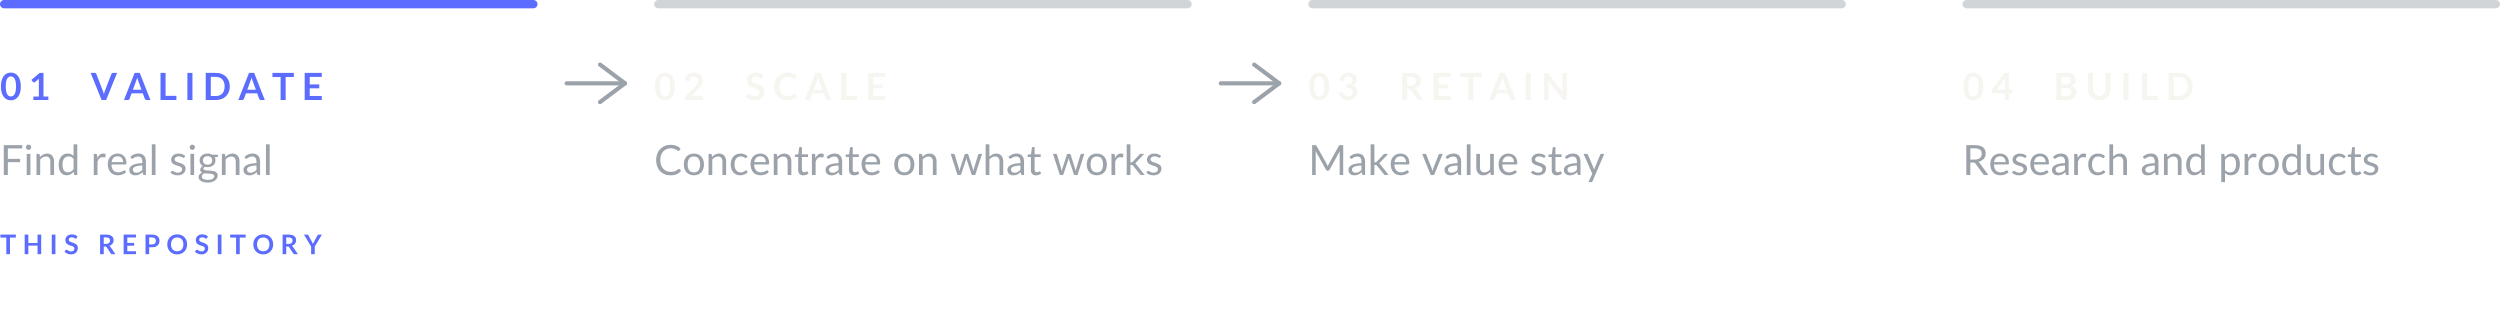
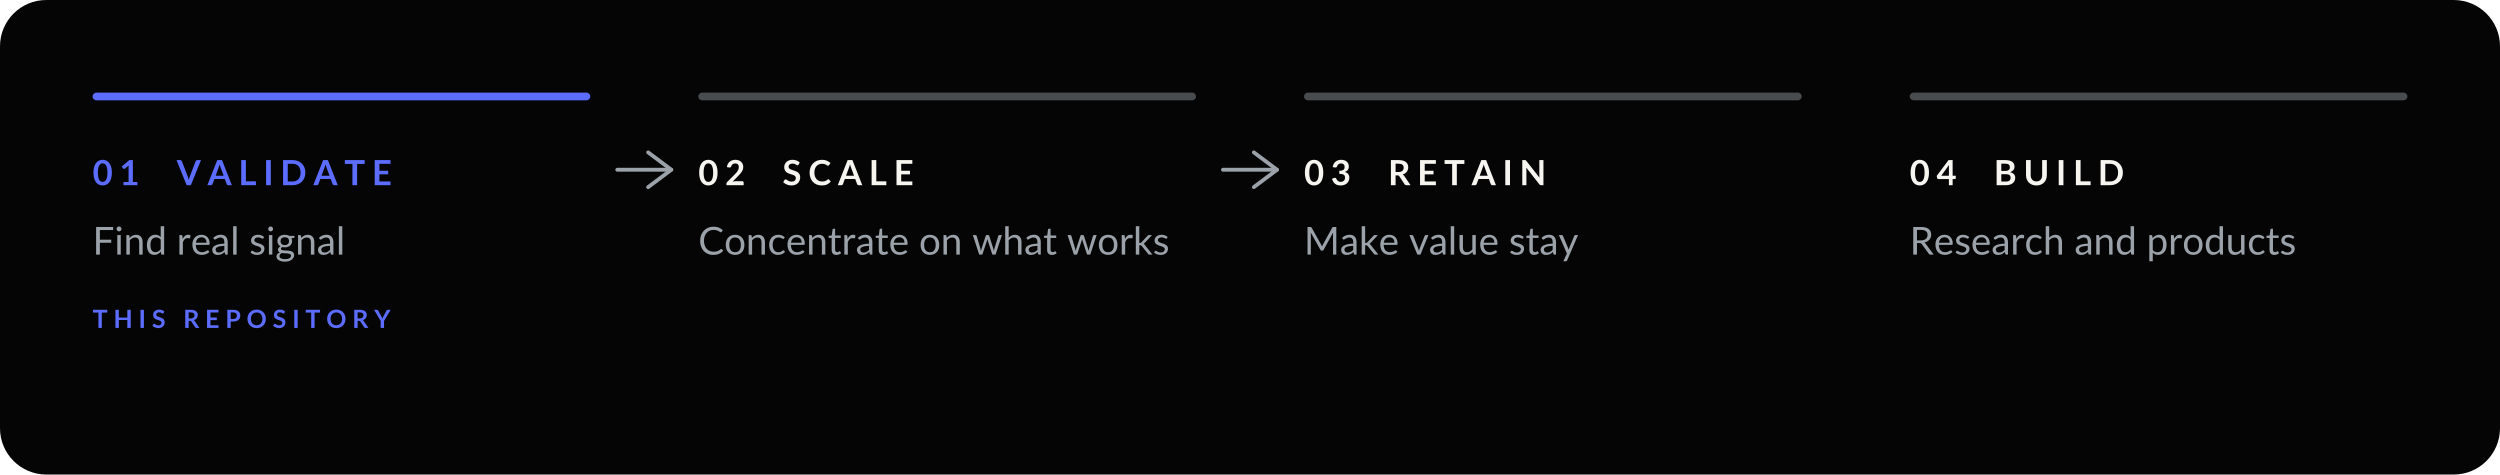
- <svg xmlns="http://www.w3.org/2000/svg" xmlns:xlink="http://www.w3.org/1999/xlink" width="1200" height="150" viewBox="0 0 1200 150" role="img" aria-label="ABADE method: validate, scale, retain, build. This repository: Validate">
+ <svg xmlns="http://www.w3.org/2000/svg" xmlns:xlink="http://www.w3.org/1999/xlink" width="1296" height="246" viewBox="0 0 1296 246" role="img" aria-label="ABADE method: validate, scale, retain, build. This repository: Validate">
  <defs>
    <path id="Bold-zero" d="M1110 723Q1110 534 1069.5 394.5Q1029 255 957.5 164.0Q886 73 788.5 28.5Q691 -16 578 -16Q465 -16 368.5 28.5Q272 73 201.0 164.0Q130 255 90.0 394.5Q50 534 50 723Q50 913 90.0 1052.0Q130 1191 201.0 1282.0Q272 1373 368.5 1417.5Q465 1462 578 1462Q691 1462 788.5 1417.5Q886 1373 957.5 1282.0Q1029 1191 1069.5 1052.0Q1110 913 1110 723ZM855 723Q855 880 832.0 983.0Q809 1086 770.5 1147.0Q732 1208 682.0 1232.5Q632 1257 578 1257Q525 1257 475.5 1232.5Q426 1208 388.0 1147.0Q350 1086 327.5 983.0Q305 880 305 723Q305 566 327.5 463.0Q350 360 388.0 299.0Q426 238 475.5 213.5Q525 189 578 189Q632 189 682.0 213.5Q732 238 770.5 299.0Q809 360 832.0 463.0Q855 566 855 723Z" />
    <path id="Bold-one" d="M1035 185V0H235V185H528V1028Q528 1078 531 1131L323 957Q305 943 287.5 939.5Q270 936 254.5 939.0Q239 942 227.0 949.5Q215 957 209 966L131 1073L572 1448H775V185Z" />
    <path id="Bold-space" d="" />
    <path id="Bold-V" d="M1400 1446 816 0H573L-11 1446H205Q240 1446 262.0 1429.0Q284 1412 295 1385L636 503Q653 460 668.5 408.5Q684 357 698 301Q710 357 724.0 408.5Q738 460 755 503L1094 1385Q1102 1408 1125.5 1427.0Q1149 1446 1183 1446Z" />
    <path id="Bold-A" d="M925 546 749 1027Q736 1059 722.0 1103.0Q708 1147 694 1198Q681 1147 667.0 1102.5Q653 1058 640 1025L465 546ZM1400 0H1192Q1157 0 1135.0 17.5Q1113 35 1102 61L994 356H395L287 61Q279 38 256.0 19.0Q233 0 199 0H-11L558 1446H832Z" />
    <path id="Bold-L" d="M1008 222V0H161V1446H430V222Z" />
    <path id="Bold-I" d="M431 0H161V1446H431Z" />
    <path id="Bold-D" d="M1445 723Q1445 564 1392.0 431.0Q1339 298 1243.0 202.0Q1147 106 1012.0 53.0Q877 0 712 0H161V1446H712Q877 1446 1012.0 1392.5Q1147 1339 1243.0 1243.5Q1339 1148 1392.0 1015.0Q1445 882 1445 723ZM1169 723Q1169 842 1137.5 936.5Q1106 1031 1046.5 1096.5Q987 1162 902.5 1197.0Q818 1232 712 1232H431V214H712Q818 214 902.5 249.0Q987 284 1046.5 349.5Q1106 415 1137.5 509.5Q1169 604 1169 723Z" />
    <path id="Bold-T" d="M1171 1225H735V0H466V1225H30V1446H1171Z" />
    <path id="Bold-E" d="M431 1232V831H937V624H431V215H1073V0H161V1446H1073V1232Z" />
    <path id="Regular-F" d="M377 1275V774H966V616H377V0H183V1433H1066V1275Z" />
    <path id="Regular-i" d="M329 1013V0H151V1013ZM367 1331Q367 1305 356.5 1282.5Q346 1260 328.5 1242.5Q311 1225 287.5 1215.0Q264 1205 238 1205Q212 1205 189.5 1215.0Q167 1225 150.0 1242.5Q133 1260 123.0 1282.5Q113 1305 113 1331Q113 1357 123.0 1380.5Q133 1404 150.0 1421.5Q167 1439 189.5 1449.0Q212 1459 238 1459Q264 1459 287.5 1449.0Q311 1439 328.5 1421.5Q346 1404 356.5 1380.5Q367 1357 367 1331Z" />
    <path id="Regular-n" d="M309 866Q342 903 379.0 933.0Q416 963 457.5 984.5Q499 1006 545.5 1017.5Q592 1029 646 1029Q729 1029 792.5 1001.5Q856 974 898.5 923.5Q941 873 963.0 802.0Q985 731 985 645V0H806V645Q806 760 753.5 823.5Q701 887 594 887Q515 887 446.5 849.0Q378 811 320 746V0H141V1013H248Q286 1013 295 976Z" />
    <path id="Regular-d" d="M801 772Q751 839 693.0 865.5Q635 892 563 892Q422 892 346.0 791.0Q270 690 270 503Q270 404 287.0 333.5Q304 263 337.0 217.5Q370 172 418.0 151.0Q466 130 527 130Q615 130 680.5 170.0Q746 210 801 283ZM979 1473V0H873Q835 0 825 37L809 160Q744 82 661.0 34.0Q578 -14 469 -14Q382 -14 311.0 19.5Q240 53 190.0 118.0Q140 183 113.0 280.0Q86 377 86 503Q86 615 116.0 711.5Q146 808 202.0 879.0Q258 950 339.5 990.5Q421 1031 523 1031Q616 1031 682.5 999.5Q749 968 801 912V1473Z" />
    <path id="Regular-space" d="" />
    <path id="Regular-r" d="M310 810Q358 914 428.0 972.5Q498 1031 599 1031Q631 1031 660.5 1024.0Q690 1017 713 1002L700 869Q694 844 670 844Q656 844 629.0 850.0Q602 856 568 856Q520 856 482.5 842.0Q445 828 415.5 800.5Q386 773 362.5 732.5Q339 692 320 640V0H141V1013H243Q272 1013 283.0 1002.0Q294 991 298 964Z" />
    <path id="Regular-e" d="M819 617Q819 679 801.5 730.5Q784 782 750.5 819.5Q717 857 669.0 877.5Q621 898 560 898Q432 898 357.5 823.5Q283 749 265 617ZM963 142Q930 102 884.0 72.5Q838 43 785.5 24.0Q733 5 677.0 -4.5Q621 -14 566 -14Q461 -14 372.5 21.5Q284 57 219.5 125.5Q155 194 119.0 295.0Q83 396 83 527Q83 633 115.5 725.0Q148 817 209.0 884.5Q270 952 358.0 990.5Q446 1029 556 1029Q647 1029 724.5 998.5Q802 968 858.5 910.5Q915 853 947.0 768.5Q979 684 979 576Q979 534 970.0 520.0Q961 506 936 506H259Q262 410 285.5 339.0Q309 268 351.0 220.5Q393 173 451.0 149.5Q509 126 581 126Q648 126 696.5 141.5Q745 157 780.0 175.0Q815 193 838.5 208.5Q862 224 879 224Q901 224 913 207Z" />
    <path id="Regular-a" d="M690 456Q567 452 480.5 436.5Q394 421 339.5 396.0Q285 371 260.5 337.0Q236 303 236 261Q236 221 249.0 192.0Q262 163 284.5 144.5Q307 126 337.5 117.5Q368 109 403 109Q450 109 489.0 118.5Q528 128 562.5 146.0Q597 164 628.5 189.0Q660 214 690 246ZM115 870Q199 951 296.0 991.0Q393 1031 511 1031Q596 1031 662.0 1003.0Q728 975 773.0 925.0Q818 875 841.0 804.0Q864 733 864 648V0H785Q759 0 745.0 8.5Q731 17 723 42L703 138Q663 101 625.0 72.5Q587 44 545.0 24.5Q503 5 455.5 -5.5Q408 -16 350 -16Q291 -16 239.0 0.5Q187 17 148.5 50.0Q110 83 87.5 133.5Q65 184 65 253Q65 313 98.0 368.5Q131 424 205.0 467.0Q279 510 398.0 537.5Q517 565 690 569V648Q690 766 639.0 826.5Q588 887 490 887Q424 887 379.5 870.5Q335 854 302.5 833.5Q270 813 246.5 796.5Q223 780 200 780Q182 780 169.0 789.5Q156 799 147 813Z" />
    <path id="Regular-l" d="M325 1473V0H147V1473Z" />
    <path id="Regular-s" d="M731 846Q719 824 694 824Q679 824 660.0 835.0Q641 846 613.5 859.5Q586 873 548.0 884.5Q510 896 458 896Q413 896 377.0 884.5Q341 873 315.5 853.0Q290 833 276.5 806.5Q263 780 263 749Q263 710 285.5 684.0Q308 658 345.0 639.0Q382 620 429.0 605.5Q476 591 525.5 574.5Q575 558 622.0 538.0Q669 518 706.0 488.0Q743 458 765.5 414.5Q788 371 788 310Q788 240 763.0 180.5Q738 121 689.0 77.5Q640 34 569.0 9.0Q498 -16 405 -16Q299 -16 213.0 18.5Q127 53 67 107L109 175Q117 188 128.0 195.0Q139 202 156 202Q174 202 194.0 188.0Q214 174 242.5 157.0Q271 140 312.0 126.0Q353 112 414 112Q466 112 505.0 125.5Q544 139 570.0 162.0Q596 185 608.5 215.0Q621 245 621 279Q621 321 598.5 348.5Q576 376 539.0 395.5Q502 415 454.5 429.5Q407 444 357.5 460.0Q308 476 260.5 496.5Q213 517 176.0 548.0Q139 579 116.5 624.5Q94 670 94 735Q94 793 118.0 846.5Q142 900 188.0 940.5Q234 981 301.0 1005.0Q368 1029 454 1029Q554 1029 633.5 997.5Q713 966 771 911Z" />
    <path id="Regular-g" d="M494 495Q548 495 589.0 510.0Q630 525 658.0 552.0Q686 579 700.0 616.5Q714 654 714 699Q714 792 657.5 847.0Q601 902 494 902Q386 902 329.5 847.0Q273 792 273 699Q273 654 287.5 616.5Q302 579 330.0 552.0Q358 525 399.0 510.0Q440 495 494 495ZM815 -55Q815 -18 794.0 5.0Q773 28 737.5 41.0Q702 54 655.0 59.5Q608 65 555.5 68.0Q503 71 449.0 74.0Q395 77 345 84Q289 58 253.5 18.5Q218 -21 218 -74Q218 -108 235.5 -137.5Q253 -167 289.0 -188.5Q325 -210 379.5 -222.5Q434 -235 508 -235Q580 -235 637.0 -222.0Q694 -209 733.5 -185.0Q773 -161 794.0 -128.0Q815 -95 815 -55ZM996 973V907Q996 874 954 865L839 850Q873 784 873 704Q873 630 844.5 569.5Q816 509 766.0 466.0Q716 423 646.0 400.0Q576 377 494 377Q423 377 360 394Q328 374 311.0 351.5Q294 329 294 306Q294 270 323.5 251.5Q353 233 401.0 225.0Q449 217 510.5 215.0Q572 213 636.5 208.5Q701 204 762.5 193.0Q824 182 872.0 157.0Q920 132 949.5 88.0Q979 44 979 -26Q979 -91 946.5 -152.0Q914 -213 853.0 -260.5Q792 -308 703.5 -336.5Q615 -365 504 -365Q393 -365 310.0 -343.0Q227 -321 172.0 -284.0Q117 -247 89.5 -198.5Q62 -150 62 -97Q62 -22 109.0 30.0Q156 82 238 113Q193 133 166.5 166.5Q140 200 140 257Q140 279 148.0 302.5Q156 326 172.5 349.5Q189 373 213.0 394.0Q237 415 269 431Q194 473 152.0 542.5Q110 612 110 704Q110 778 138.5 838.5Q167 899 218.0 941.5Q269 984 339.5 1007.0Q410 1030 494 1030Q560 1030 617.0 1015.5Q674 1001 721 973Z" />
    <path id="Bold-H" d="M1380 1446V0H1110V632H431V0H161V1446H431V824H1110V1446Z" />
    <path id="Bold-S" d="M931 1183Q919 1162 905.5 1152.5Q892 1143 872 1143Q851 1143 826.5 1158.5Q802 1174 768.0 1193.0Q734 1212 688.5 1227.5Q643 1243 581 1243Q525 1243 483.0 1229.5Q441 1216 412.5 1192.0Q384 1168 370.0 1134.5Q356 1101 356 1061Q356 1010 384.5 976.0Q413 942 460.0 918.0Q507 894 567.0 875.0Q627 856 690.0 834.5Q753 813 813.0 784.5Q873 756 920.0 712.5Q967 669 995.5 606.0Q1024 543 1024 453Q1024 355 990.5 269.5Q957 184 892.5 120.5Q828 57 735.0 20.5Q642 -16 522 -16Q453 -16 386.0 -2.5Q319 11 257.5 36.0Q196 61 142.0 96.0Q88 131 46 174L125 303Q135 317 151.0 326.5Q167 336 185 336Q210 336 239.0 315.5Q268 295 308.0 270.0Q348 245 401.5 224.5Q455 204 530 204Q645 204 708.0 258.5Q771 313 771 415Q771 472 742.5 508.0Q714 544 667.0 568.5Q620 593 560.0 610.0Q500 627 438.0 647.0Q376 667 316.0 695.0Q256 723 209.0 768.0Q162 813 133.5 880.5Q105 948 105 1047Q105 1126 136.5 1201.0Q168 1276 228.0 1334.0Q288 1392 376.0 1427.0Q464 1462 578 1462Q706 1462 814.0 1422.0Q922 1382 998 1310Z" />
    <path id="Bold-R" d="M598 758Q674 758 730.5 777.0Q787 796 823.5 829.5Q860 863 878.0 909.0Q896 955 896 1010Q896 1120 823.5 1179.0Q751 1238 602 1238H430V758ZM1290 0H1047Q978 0 947 54L643 517Q626 543 605.5 554.0Q585 565 545 565H430V0H161V1446H602Q749 1446 854.5 1415.5Q960 1385 1027.5 1330.0Q1095 1275 1127.0 1198.5Q1159 1122 1159 1030Q1159 957 1137.5 892.0Q1116 827 1075.5 774.0Q1035 721 975.5 681.0Q916 641 840 618Q866 603 888.0 582.5Q910 562 928 534Z" />
    <path id="Bold-P" d="M631 719Q705 719 760.0 737.5Q815 756 851.5 790.5Q888 825 906.0 874.5Q924 924 924 985Q924 1043 906.0 1090.0Q888 1137 852.0 1170.0Q816 1203 761.0 1220.5Q706 1238 631 1238H430V719ZM631 1446Q776 1446 882.0 1412.0Q988 1378 1057.0 1317.0Q1126 1256 1159.5 1171.0Q1193 1086 1193 985Q1193 880 1158.0 792.5Q1123 705 1053.0 642.0Q983 579 877.5 544.0Q772 509 631 509H430V0H161V1446Z" />
    <path id="Bold-O" d="M1540 723Q1540 564 1487.5 428.5Q1435 293 1339.0 194.0Q1243 95 1108.0 39.5Q973 -16 808 -16Q644 -16 509.0 39.5Q374 95 277.5 194.0Q181 293 128.0 428.5Q75 564 75 723Q75 882 128.0 1017.5Q181 1153 277.5 1252.0Q374 1351 509.0 1406.5Q644 1462 808 1462Q918 1462 1015.0 1436.5Q1112 1411 1193.0 1364.5Q1274 1318 1338.5 1251.5Q1403 1185 1448.0 1103.0Q1493 1021 1516.5 925.0Q1540 829 1540 723ZM1265 723Q1265 842 1233.0 936.5Q1201 1031 1142.0 1097.0Q1083 1163 998.5 1198.0Q914 1233 808 1233Q702 1233 617.5 1198.0Q533 1163 473.5 1097.0Q414 1031 382.0 936.5Q350 842 350 723Q350 604 382.0 509.5Q414 415 473.5 349.5Q533 284 617.5 249.0Q702 214 808 214Q914 214 998.5 249.0Q1083 284 1142.0 349.5Q1201 415 1233.0 509.5Q1265 604 1265 723Z" />
    <path id="Bold-Y" d="M782 560V0H514V560L-13 1446H224Q259 1446 279.5 1429.0Q300 1412 314 1386L578 903Q601 860 618.5 822.0Q636 784 650 746Q663 784 680.0 822.0Q697 860 719 903L982 1386Q993 1408 1015.0 1427.0Q1037 1446 1071 1446H1309Z" />
    <path id="Bold-two" d="M981 230Q1021 230 1044.5 207.5Q1068 185 1068 148V0H76V82Q76 107 86.5 134.5Q97 162 120 184L559 624Q614 680 657.5 731.0Q701 782 730.0 832.0Q759 882 774.5 933.5Q790 985 790 1042Q790 1094 775.0 1133.5Q760 1173 732.5 1200.0Q705 1227 666.5 1240.5Q628 1254 580 1254Q536 1254 498.5 1241.5Q461 1229 432.0 1206.5Q403 1184 383.0 1154.0Q363 1124 353 1088Q336 1042 309.0 1027.0Q282 1012 231 1020L101 1043Q116 1147 159.0 1225.5Q202 1304 266.5 1356.5Q331 1409 414.5 1435.5Q498 1462 594 1462Q694 1462 777.0 1432.5Q860 1403 919.0 1349.0Q978 1295 1011.0 1219.0Q1044 1143 1044 1050Q1044 970 1020.5 902.0Q997 834 957.5 772.0Q918 710 865.0 652.0Q812 594 754 534L428 201Q475 215 521.5 222.5Q568 230 610 230Z" />
    <path id="Bold-C" d="M1154 341Q1176 341 1193 324L1299 209Q1211 100 1082.5 42.0Q954 -16 774 -16Q613 -16 484.5 39.0Q356 94 265.0 192.0Q174 290 125.5 426.0Q77 562 77 723Q77 886 129.0 1021.5Q181 1157 275.5 1255.0Q370 1353 501.0 1407.5Q632 1462 791 1462Q949 1462 1071.5 1410.0Q1194 1358 1280 1274L1190 1149Q1182 1137 1169.5 1128.0Q1157 1119 1135 1119Q1120 1119 1104.0 1127.5Q1088 1136 1069.0 1148.5Q1050 1161 1025.0 1176.0Q1000 1191 967.0 1203.5Q934 1216 890.5 1224.5Q847 1233 790 1233Q693 1233 612.5 1198.5Q532 1164 474.0 1098.5Q416 1033 384.0 938.5Q352 844 352 723Q352 601 386.5 506.0Q421 411 480.0 346.0Q539 281 619.0 246.5Q699 212 791 212Q846 212 890.5 218.0Q935 224 972.5 237.0Q1010 250 1043.5 270.5Q1077 291 1110 321Q1120 330 1131.0 335.5Q1142 341 1154 341Z" />
    <path id="Regular-C" d="M1189 296Q1205 296 1217 283L1294 200Q1206 98 1080.5 41.0Q955 -16 777 -16Q623 -16 497.0 37.5Q371 91 282.0 187.5Q193 284 144.0 419.0Q95 554 95 716Q95 878 146.0 1013.0Q197 1148 289.5 1245.0Q382 1342 511.0 1395.5Q640 1449 796 1449Q949 1449 1066.0 1400.0Q1183 1351 1272 1267L1208 1178Q1202 1168 1192.5 1161.5Q1183 1155 1167 1155Q1149 1155 1123.0 1174.5Q1097 1194 1055.0 1218.0Q1013 1242 950.0 1261.5Q887 1281 795 1281Q684 1281 592.0 1242.5Q500 1204 433.5 1131.0Q367 1058 330.0 953.0Q293 848 293 716Q293 582 331.5 477.0Q370 372 436.5 299.5Q503 227 593.5 189.0Q684 151 789 151Q853 151 904.5 158.5Q956 166 999.5 182.0Q1043 198 1080.5 222.5Q1118 247 1155 281Q1172 296 1189 296Z" />
    <path id="Regular-o" d="M568 1029Q679 1029 768.0 992.0Q857 955 920.0 887.0Q983 819 1016.5 722.5Q1050 626 1050 507Q1050 387 1016.5 291.0Q983 195 920.0 127.0Q857 59 768.0 22.5Q679 -14 568 -14Q456 -14 366.5 22.5Q277 59 214.0 127.0Q151 195 117.5 291.0Q84 387 84 507Q84 626 117.5 722.5Q151 819 214.0 887.0Q277 955 366.5 992.0Q456 1029 568 1029ZM568 125Q718 125 792.0 225.5Q866 326 866 506Q866 687 792.0 788.0Q718 889 568 889Q492 889 435.5 863.0Q379 837 341.5 788.0Q304 739 285.5 667.5Q267 596 267 506Q267 326 341.5 225.5Q416 125 568 125Z" />
    <path id="Regular-c" d="M846 833Q838 822 830.0 816.0Q822 810 808 810Q793 810 775.0 822.5Q757 835 730.5 850.0Q704 865 665.5 877.5Q627 890 571 890Q496 890 439.0 863.5Q382 837 343.5 787.0Q305 737 285.5 666.0Q266 595 266 507Q266 415 287.0 343.5Q308 272 346.5 223.5Q385 175 439.5 149.5Q494 124 562 124Q627 124 669.0 139.5Q711 155 738.5 174.0Q766 193 784.5 208.5Q803 224 821 224Q843 224 855 207L905 142Q872 101 830.0 72.0Q788 43 739.5 23.5Q691 4 638.0 -5.0Q585 -14 530 -14Q435 -14 353.5 21.0Q272 56 212.0 122.5Q152 189 118.0 286.0Q84 383 84 507Q84 620 115.5 716.0Q147 812 207.5 881.5Q268 951 356.5 990.0Q445 1029 560 1029Q667 1029 748.5 994.5Q830 960 893 897Z" />
    <path id="Regular-t" d="M452 -16Q332 -16 267.5 51.0Q203 118 203 244V864H81Q65 864 54.0 873.5Q43 883 43 903V974L209 995L250 1308Q253 1323 263.5 1332.5Q274 1342 291 1342H381V993H674V864H381V256Q381 192 412.0 161.0Q443 130 492 130Q520 130 540.5 137.5Q561 145 576.0 154.0Q591 163 601.5 170.5Q612 178 620 178Q634 178 645 161L697 76Q651 33 586.0 8.5Q521 -16 452 -16Z" />
    <path id="Regular-w" d="M1538 1013 1210 0H1069Q1043 0 1033 34L809 721Q801 744 796.0 767.5Q791 791 786 814Q781 791 776.0 767.5Q771 744 763 720L535 34Q526 0 495 0H361L33 1013H173Q194 1013 208.5 1002.0Q223 991 228 976L422 324Q439 252 449 188Q458 221 467.5 255.0Q477 289 488 324L702 980Q707 995 719.5 1005.0Q732 1015 750 1015H828Q848 1015 861.0 1005.0Q874 995 879 980L1088 324Q1099 289 1108.0 255.0Q1117 221 1125 188Q1130 221 1137.5 254.5Q1145 288 1154 324L1352 976Q1357 992 1371.0 1002.5Q1385 1013 1404 1013Z" />
    <path id="Regular-h" d="M320 878Q385 947 464.0 988.0Q543 1029 646 1029Q729 1029 792.5 1001.5Q856 974 898.5 923.5Q941 873 963.0 802.0Q985 731 985 645V0H806V645Q806 760 753.5 823.5Q701 887 594 887Q515 887 446.5 849.0Q378 811 320 746V0H141V1473H320Z" />
    <path id="Regular-k" d="M320 1473V606H366Q386 606 399.5 611.5Q413 617 428 634L748 977Q762 994 777.5 1003.5Q793 1013 819 1013H980L607 616Q580 582 549 563Q567 551 581.5 535.5Q596 520 609 500L1005 0H846Q823 0 806.5 7.5Q790 15 778 35L445 450Q430 471 415.5 477.5Q401 484 371 484H320V0H141V1473Z" />
    <path id="Bold-three" d="M108 1043Q123 1147 166.0 1225.5Q209 1304 273.5 1356.5Q338 1409 421.5 1435.5Q505 1462 601 1462Q701 1462 781.5 1433.5Q862 1405 919.0 1354.5Q976 1304 1006.5 1236.0Q1037 1168 1037 1089Q1037 1020 1021.5 967.5Q1006 915 977.0 876.0Q948 837 905.0 810.0Q862 783 808 765Q938 724 1002.0 640.0Q1066 556 1066 429Q1066 321 1026.0 238.0Q986 155 918.0 98.5Q850 42 760.5 13.0Q671 -16 571 -16Q462 -16 381.0 9.0Q300 34 240.0 83.0Q180 132 138.0 203.0Q96 274 66 367L175 412Q218 430 255.5 421.5Q293 413 310 381Q328 346 349.5 312.0Q371 278 401.0 251.5Q431 225 471.5 208.5Q512 192 568 192Q631 192 678.0 212.5Q725 233 756.5 266.0Q788 299 803.5 339.5Q819 380 819 421Q819 473 808.0 515.5Q797 558 762.0 588.0Q727 618 661.5 635.0Q596 652 486 652V828Q577 829 637.0 845.0Q697 861 732.5 889.5Q768 918 782.0 958.0Q796 998 796 1046Q796 1148 739.0 1201.0Q682 1254 587 1254Q543 1254 506.0 1241.5Q469 1229 439.5 1206.5Q410 1184 390.0 1154.0Q370 1124 360 1088Q343 1042 315.5 1027.0Q288 1012 238 1020Z" />
    <path id="Bold-N" d="M1380 1446V0H1242Q1210 0 1188.5 10.5Q1167 21 1147 46L392 1010Q398 944 398 888V0H161V1446H302Q319 1446 331.5 1444.5Q344 1443 353.5 1438.5Q363 1434 372.0 1425.5Q381 1417 392 1403L1150 435Q1147 470 1145.0 504.0Q1143 538 1143 567V1446Z" />
    <path id="Regular-M" d="M1674 1433V0H1504V1053Q1504 1074 1505.5 1098.0Q1507 1122 1509 1147L1017 251Q994 206 947 206H919Q872 206 849 251L347 1151Q353 1098 353 1053V0H183V1433H326Q352 1433 366.0 1428.0Q380 1423 393 1400L888 518Q900 494 911.5 468.0Q923 442 933 415Q943 442 954.0 468.5Q965 495 978 519L1464 1400Q1476 1423 1490.5 1428.0Q1505 1433 1531 1433Z" />
    <path id="Regular-v" d="M1009 1013 596 0H436L23 1013H168Q190 1013 204.0 1002.0Q218 991 223 976L480 324Q492 287 501.0 252.0Q510 217 518 182Q526 217 535.0 252.0Q544 287 557 324L817 976Q823 992 837.0 1002.5Q851 1013 870 1013Z" />
    <path id="Regular-u" d="M974 1013V0H868Q830 0 820 37L806 146Q740 73 658.0 28.5Q576 -16 470 -16Q387 -16 323.5 11.5Q260 39 217.0 89.0Q174 139 152.5 210.0Q131 281 131 367V1013H309V367Q309 252 361.5 189.0Q414 126 522 126Q601 126 669.5 163.5Q738 201 796 267V1013Z" />
    <path id="Regular-y" d="M1015 1013 450 -299Q441 -319 427.5 -331.0Q414 -343 386 -343H254L439 59L21 1013H175Q198 1013 211.5 1001.5Q225 990 230 976L501 338Q517 296 528 250Q542 297 558 339L821 976Q827 992 841.5 1002.5Q856 1013 874 1013Z" />
    <path id="Bold-four" d="M712 545V1018Q712 1085 721 1166L272 545ZM1109 545V402Q1109 382 1096.0 367.5Q1083 353 1059 353H927V0H712V353H102Q77 353 58.0 368.5Q39 384 34 407L8 532L693 1447H927V545Z" />
    <path id="Bold-B" d="M702 210Q777 210 828.0 228.0Q879 246 909.5 276.0Q940 306 953.5 346.0Q967 386 967 431Q967 478 952.0 515.5Q937 553 905.0 579.5Q873 606 822.5 620.0Q772 634 701 634H430V210ZM430 1238V820H644Q782 820 852.5 870.0Q923 920 923 1029Q923 1142 859.0 1190.0Q795 1238 659 1238ZM659 1446Q801 1446 902.0 1419.0Q1003 1392 1067.5 1342.0Q1132 1292 1162.0 1221.0Q1192 1150 1192 1061Q1192 1010 1177.0 963.5Q1162 917 1130.5 876.5Q1099 836 1050.5 803.0Q1002 770 935 747Q1233 680 1233 425Q1233 333 1198.0 255.0Q1163 177 1096.0 120.5Q1029 64 931.0 32.0Q833 0 707 0H161V1446Z" />
    <path id="Bold-U" d="M743 217Q821 217 882.5 243.0Q944 269 986.0 316.0Q1028 363 1050.5 430.0Q1073 497 1073 580V1446H1342V580Q1342 451 1300.5 341.5Q1259 232 1181.5 152.5Q1104 73 993.0 28.5Q882 -16 743 -16Q603 -16 492.0 28.5Q381 73 303.5 152.5Q226 232 184.5 341.5Q143 451 143 580V1446H412V581Q412 498 434.5 431.0Q457 364 499.5 316.5Q542 269 603.5 243.0Q665 217 743 217Z" />
    <path id="Regular-R" d="M580 739Q664 739 728.5 759.5Q793 780 836.5 817.5Q880 855 902.0 907.0Q924 959 924 1022Q924 1150 840.0 1215.0Q756 1280 588 1280H376V739ZM1242 0H1070Q1017 0 992 41L620 553Q603 577 583.5 587.5Q564 598 523 598H376V0H183V1433H588Q724 1433 823.0 1405.5Q922 1378 986.5 1326.0Q1051 1274 1082.0 1200.5Q1113 1127 1113 1036Q1113 960 1089.0 894.0Q1065 828 1019.5 775.5Q974 723 908.5 686.0Q843 649 760 630Q797 609 824 569Z" />
    <path id="Regular-p" d="M320 244Q369 178 427.0 151.0Q485 124 557 124Q699 124 775.0 225.0Q851 326 851 513Q851 612 833.5 683.0Q816 754 783.0 799.5Q750 845 702.0 866.0Q654 887 593 887Q506 887 440.5 847.0Q375 807 320 734ZM311 856Q375 935 459.0 983.0Q543 1031 651 1031Q739 1031 810.0 997.5Q881 964 931.0 898.5Q981 833 1008.0 736.0Q1035 639 1035 513Q1035 401 1005.0 304.5Q975 208 918.5 137.5Q862 67 780.5 26.5Q699 -14 597 -14Q504 -14 437.5 17.5Q371 49 320 105V-343H141V1013H248Q286 1013 295 976Z" />
  </defs>
-   <rect x="0" y="0" width="258" height="4" rx="2" fill="#5B6CFF" fill-opacity="1" />
-   <g fill="#5B6CFF">
-     <use xlink:href="#Bold-zero" transform="translate(0.0 48.0) scale(0.009 -0.009)" />
-     <use xlink:href="#Bold-one" transform="translate(13.9 48.0) scale(0.009 -0.009)" />
-     <use xlink:href="#Bold-V" transform="translate(43.6 48.0) scale(0.009 -0.009)" />
-     <use xlink:href="#Bold-A" transform="translate(59.6 48.0) scale(0.009 -0.009)" />
-     <use xlink:href="#Bold-L" transform="translate(75.6 48.0) scale(0.009 -0.009)" />
-     <use xlink:href="#Bold-I" transform="translate(88.5 48.0) scale(0.009 -0.009)" />
-     <use xlink:href="#Bold-D" transform="translate(97.3 48.0) scale(0.009 -0.009)" />
-     <use xlink:href="#Bold-A" transform="translate(114.5 48.0) scale(0.009 -0.009)" />
-     <use xlink:href="#Bold-T" transform="translate(130.5 48.0) scale(0.009 -0.009)" />
-     <use xlink:href="#Bold-E" transform="translate(144.8 48.0) scale(0.009 -0.009)" />
-   </g>
-   <g fill="#9BA2AA">
-     <use xlink:href="#Regular-F" transform="translate(0.0 84.0) scale(0.01 -0.01)" />
-     <use xlink:href="#Regular-i" transform="translate(11.3 84.0) scale(0.01 -0.01)" />
-     <use xlink:href="#Regular-n" transform="translate(16.1 84.0) scale(0.01 -0.01)" />
-     <use xlink:href="#Regular-d" transform="translate(27.3 84.0) scale(0.01 -0.01)" />
-     <use xlink:href="#Regular-r" transform="translate(43.6 84.0) scale(0.01 -0.01)" />
-     <use xlink:href="#Regular-e" transform="translate(50.9 84.0) scale(0.01 -0.01)" />
-     <use xlink:href="#Regular-a" transform="translate(61.4 84.0) scale(0.01 -0.01)" />
-     <use xlink:href="#Regular-l" transform="translate(71.4 84.0) scale(0.01 -0.01)" />
-     <use xlink:href="#Regular-s" transform="translate(81.2 84.0) scale(0.01 -0.01)" />
-     <use xlink:href="#Regular-i" transform="translate(89.9 84.0) scale(0.01 -0.01)" />
-     <use xlink:href="#Regular-g" transform="translate(94.7 84.0) scale(0.01 -0.01)" />
-     <use xlink:href="#Regular-n" transform="translate(105.1 84.0) scale(0.01 -0.01)" />
-     <use xlink:href="#Regular-a" transform="translate(116.2 84.0) scale(0.01 -0.01)" />
-     <use xlink:href="#Regular-l" transform="translate(126.2 84.0) scale(0.01 -0.01)" />
-   </g>
-   <g fill="#5B6CFF">
-     <use xlink:href="#Bold-T" transform="translate(0.0 122.0) scale(0.0065 -0.0065)" />
-     <use xlink:href="#Bold-H" transform="translate(10.8 122.0) scale(0.0065 -0.0065)" />
-     <use xlink:href="#Bold-I" transform="translate(23.8 122.0) scale(0.0065 -0.0065)" />
-     <use xlink:href="#Bold-S" transform="translate(30.7 122.0) scale(0.0065 -0.0065)" />
-     <use xlink:href="#Bold-R" transform="translate(47.0 122.0) scale(0.0065 -0.0065)" />
-     <use xlink:href="#Bold-E" transform="translate(58.3 122.0) scale(0.0065 -0.0065)" />
-     <use xlink:href="#Bold-P" transform="translate(68.8 122.0) scale(0.0065 -0.0065)" />
-     <use xlink:href="#Bold-O" transform="translate(79.8 122.0) scale(0.0065 -0.0065)" />
-     <use xlink:href="#Bold-S" transform="translate(93.3 122.0) scale(0.0065 -0.0065)" />
-     <use xlink:href="#Bold-I" transform="translate(103.5 122.0) scale(0.0065 -0.0065)" />
-     <use xlink:href="#Bold-T" transform="translate(110.3 122.0) scale(0.0065 -0.0065)" />
-     <use xlink:href="#Bold-O" transform="translate(121.1 122.0) scale(0.0065 -0.0065)" />
-     <use xlink:href="#Bold-R" transform="translate(134.6 122.0) scale(0.0065 -0.0065)" />
-     <use xlink:href="#Bold-Y" transform="translate(146.0 122.0) scale(0.0065 -0.0065)" />
-   </g>
-   <path d="M272 40 H300" stroke="#9BA2AA" stroke-width="2" fill="none" stroke-linecap="round" />
-   <path d="M288 31 L300 40 L288 49" stroke="#9BA2AA" stroke-width="2" fill="none" stroke-linecap="round" stroke-linejoin="round" />
-   <rect x="314" y="0" width="258" height="4" rx="2" fill="#9BA2AA" fill-opacity="0.45" />
-   <g fill="#F6F5F0">
-     <use xlink:href="#Bold-zero" transform="translate(314.0 48.0) scale(0.009 -0.009)" />
-     <use xlink:href="#Bold-two" transform="translate(327.9 48.0) scale(0.009 -0.009)" />
-     <use xlink:href="#Bold-S" transform="translate(357.6 48.0) scale(0.009 -0.009)" />
-     <use xlink:href="#Bold-C" transform="translate(371.0 48.0) scale(0.009 -0.009)" />
-     <use xlink:href="#Bold-A" transform="translate(386.4 48.0) scale(0.009 -0.009)" />
-     <use xlink:href="#Bold-L" transform="translate(402.4 48.0) scale(0.009 -0.009)" />
-     <use xlink:href="#Bold-E" transform="translate(415.3 48.0) scale(0.009 -0.009)" />
-   </g>
-   <g fill="#9BA2AA">
-     <use xlink:href="#Regular-C" transform="translate(314.0 84.0) scale(0.01 -0.01)" />
-     <use xlink:href="#Regular-o" transform="translate(327.4 84.0) scale(0.01 -0.01)" />
-     <use xlink:href="#Regular-n" transform="translate(338.7 84.0) scale(0.01 -0.01)" />
-     <use xlink:href="#Regular-c" transform="translate(349.9 84.0) scale(0.01 -0.01)" />
-     <use xlink:href="#Regular-e" transform="translate(359.4 84.0) scale(0.01 -0.01)" />
-     <use xlink:href="#Regular-n" transform="translate(370.0 84.0) scale(0.01 -0.01)" />
-     <use xlink:href="#Regular-t" transform="translate(381.1 84.0) scale(0.01 -0.01)" />
-     <use xlink:href="#Regular-r" transform="translate(388.3 84.0) scale(0.01 -0.01)" />
-     <use xlink:href="#Regular-a" transform="translate(395.6 84.0) scale(0.01 -0.01)" />
-     <use xlink:href="#Regular-t" transform="translate(405.5 84.0) scale(0.01 -0.01)" />
-     <use xlink:href="#Regular-e" transform="translate(412.7 84.0) scale(0.01 -0.01)" />
-     <use xlink:href="#Regular-o" transform="translate(428.4 84.0) scale(0.01 -0.01)" />
-     <use xlink:href="#Regular-n" transform="translate(439.7 84.0) scale(0.01 -0.01)" />
-     <use xlink:href="#Regular-w" transform="translate(456.0 84.0) scale(0.01 -0.01)" />
-     <use xlink:href="#Regular-h" transform="translate(471.7 84.0) scale(0.01 -0.01)" />
-     <use xlink:href="#Regular-a" transform="translate(482.9 84.0) scale(0.01 -0.01)" />
-     <use xlink:href="#Regular-t" transform="translate(492.8 84.0) scale(0.01 -0.01)" />
-     <use xlink:href="#Regular-w" transform="translate(505.1 84.0) scale(0.01 -0.01)" />
-     <use xlink:href="#Regular-o" transform="translate(520.8 84.0) scale(0.01 -0.01)" />
-     <use xlink:href="#Regular-r" transform="translate(532.1 84.0) scale(0.01 -0.01)" />
-     <use xlink:href="#Regular-k" transform="translate(539.4 84.0) scale(0.01 -0.01)" />
-     <use xlink:href="#Regular-s" transform="translate(549.6 84.0) scale(0.01 -0.01)" />
-   </g>
-   <path d="M586 40 H614" stroke="#9BA2AA" stroke-width="2" fill="none" stroke-linecap="round" />
-   <path d="M602 31 L614 40 L602 49" stroke="#9BA2AA" stroke-width="2" fill="none" stroke-linecap="round" stroke-linejoin="round" />
-   <rect x="628" y="0" width="258" height="4" rx="2" fill="#9BA2AA" fill-opacity="0.45" />
-   <g fill="#F6F5F0">
-     <use xlink:href="#Bold-zero" transform="translate(628.0 48.0) scale(0.009 -0.009)" />
-     <use xlink:href="#Bold-three" transform="translate(641.9 48.0) scale(0.009 -0.009)" />
-     <use xlink:href="#Bold-R" transform="translate(671.6 48.0) scale(0.009 -0.009)" />
-     <use xlink:href="#Bold-E" transform="translate(686.7 48.0) scale(0.009 -0.009)" />
-     <use xlink:href="#Bold-T" transform="translate(700.6 48.0) scale(0.009 -0.009)" />
-     <use xlink:href="#Bold-A" transform="translate(714.9 48.0) scale(0.009 -0.009)" />
-     <use xlink:href="#Bold-I" transform="translate(730.9 48.0) scale(0.009 -0.009)" />
-     <use xlink:href="#Bold-N" transform="translate(739.7 48.0) scale(0.009 -0.009)" />
-   </g>
-   <g fill="#9BA2AA">
-     <use xlink:href="#Regular-M" transform="translate(628.0 84.0) scale(0.01 -0.01)" />
-     <use xlink:href="#Regular-a" transform="translate(646.6 84.0) scale(0.01 -0.01)" />
-     <use xlink:href="#Regular-k" transform="translate(656.5 84.0) scale(0.01 -0.01)" />
-     <use xlink:href="#Regular-e" transform="translate(666.7 84.0) scale(0.01 -0.01)" />
-     <use xlink:href="#Regular-v" transform="translate(682.4 84.0) scale(0.01 -0.01)" />
-     <use xlink:href="#Regular-a" transform="translate(692.7 84.0) scale(0.01 -0.01)" />
-     <use xlink:href="#Regular-l" transform="translate(702.6 84.0) scale(0.01 -0.01)" />
-     <use xlink:href="#Regular-u" transform="translate(707.3 84.0) scale(0.01 -0.01)" />
-     <use xlink:href="#Regular-e" transform="translate(718.5 84.0) scale(0.01 -0.01)" />
-     <use xlink:href="#Regular-s" transform="translate(734.2 84.0) scale(0.01 -0.01)" />
-     <use xlink:href="#Regular-t" transform="translate(742.8 84.0) scale(0.01 -0.01)" />
-     <use xlink:href="#Regular-a" transform="translate(750.0 84.0) scale(0.01 -0.01)" />
-     <use xlink:href="#Regular-y" transform="translate(759.9 84.0) scale(0.01 -0.01)" />
-   </g>
-   <rect x="942" y="0" width="258" height="4" rx="2" fill="#9BA2AA" fill-opacity="0.45" />
-   <g fill="#F6F5F0">
-     <use xlink:href="#Bold-zero" transform="translate(942.0 48.0) scale(0.009 -0.009)" />
-     <use xlink:href="#Bold-four" transform="translate(955.9 48.0) scale(0.009 -0.009)" />
-     <use xlink:href="#Bold-B" transform="translate(985.6 48.0) scale(0.009 -0.009)" />
-     <use xlink:href="#Bold-U" transform="translate(1001.0 48.0) scale(0.009 -0.009)" />
-     <use xlink:href="#Bold-I" transform="translate(1017.8 48.0) scale(0.009 -0.009)" />
-     <use xlink:href="#Bold-L" transform="translate(1026.7 48.0) scale(0.009 -0.009)" />
-     <use xlink:href="#Bold-D" transform="translate(1039.5 48.0) scale(0.009 -0.009)" />
-   </g>
-   <g fill="#9BA2AA">
-     <use xlink:href="#Regular-R" transform="translate(942.0 84.0) scale(0.01 -0.01)" />
-     <use xlink:href="#Regular-e" transform="translate(954.5 84.0) scale(0.01 -0.01)" />
-     <use xlink:href="#Regular-s" transform="translate(965.1 84.0) scale(0.01 -0.01)" />
-     <use xlink:href="#Regular-e" transform="translate(973.7 84.0) scale(0.01 -0.01)" />
-     <use xlink:href="#Regular-a" transform="translate(984.3 84.0) scale(0.01 -0.01)" />
-     <use xlink:href="#Regular-r" transform="translate(994.2 84.0) scale(0.01 -0.01)" />
-     <use xlink:href="#Regular-c" transform="translate(1001.5 84.0) scale(0.01 -0.01)" />
-     <use xlink:href="#Regular-h" transform="translate(1011.1 84.0) scale(0.01 -0.01)" />
-     <use xlink:href="#Regular-a" transform="translate(1027.4 84.0) scale(0.01 -0.01)" />
-     <use xlink:href="#Regular-n" transform="translate(1037.3 84.0) scale(0.01 -0.01)" />
-     <use xlink:href="#Regular-d" transform="translate(1048.5 84.0) scale(0.01 -0.01)" />
-     <use xlink:href="#Regular-p" transform="translate(1064.8 84.0) scale(0.01 -0.01)" />
-     <use xlink:href="#Regular-r" transform="translate(1076.0 84.0) scale(0.01 -0.01)" />
-     <use xlink:href="#Regular-o" transform="translate(1083.3 84.0) scale(0.01 -0.01)" />
-     <use xlink:href="#Regular-d" transform="translate(1094.6 84.0) scale(0.01 -0.01)" />
-     <use xlink:href="#Regular-u" transform="translate(1105.8 84.0) scale(0.01 -0.01)" />
-     <use xlink:href="#Regular-c" transform="translate(1117.0 84.0) scale(0.01 -0.01)" />
-     <use xlink:href="#Regular-t" transform="translate(1126.5 84.0) scale(0.01 -0.01)" />
-     <use xlink:href="#Regular-s" transform="translate(1133.7 84.0) scale(0.01 -0.01)" />
+   <rect width="1296" height="246" rx="24" fill="#050505" />
+   <g transform="translate(48 48)">
+     <rect x="0" y="0" width="258" height="4" rx="2" fill="#5B6CFF" fill-opacity="1" />
+     <g fill="#5B6CFF">
+       <use xlink:href="#Bold-zero" transform="translate(0.0 48.0) scale(0.009 -0.009)" />
+       <use xlink:href="#Bold-one" transform="translate(13.9 48.0) scale(0.009 -0.009)" />
+       <use xlink:href="#Bold-V" transform="translate(43.6 48.0) scale(0.009 -0.009)" />
+       <use xlink:href="#Bold-A" transform="translate(59.6 48.0) scale(0.009 -0.009)" />
+       <use xlink:href="#Bold-L" transform="translate(75.6 48.0) scale(0.009 -0.009)" />
+       <use xlink:href="#Bold-I" transform="translate(88.5 48.0) scale(0.009 -0.009)" />
+       <use xlink:href="#Bold-D" transform="translate(97.3 48.0) scale(0.009 -0.009)" />
+       <use xlink:href="#Bold-A" transform="translate(114.5 48.0) scale(0.009 -0.009)" />
+       <use xlink:href="#Bold-T" transform="translate(130.5 48.0) scale(0.009 -0.009)" />
+       <use xlink:href="#Bold-E" transform="translate(144.8 48.0) scale(0.009 -0.009)" />
+     </g>
+     <g fill="#9BA2AA">
+       <use xlink:href="#Regular-F" transform="translate(0.0 84.0) scale(0.01 -0.01)" />
+       <use xlink:href="#Regular-i" transform="translate(11.3 84.0) scale(0.01 -0.01)" />
+       <use xlink:href="#Regular-n" transform="translate(16.1 84.0) scale(0.01 -0.01)" />
+       <use xlink:href="#Regular-d" transform="translate(27.3 84.0) scale(0.01 -0.01)" />
+       <use xlink:href="#Regular-r" transform="translate(43.6 84.0) scale(0.01 -0.01)" />
+       <use xlink:href="#Regular-e" transform="translate(50.9 84.0) scale(0.01 -0.01)" />
+       <use xlink:href="#Regular-a" transform="translate(61.4 84.0) scale(0.01 -0.01)" />
+       <use xlink:href="#Regular-l" transform="translate(71.4 84.0) scale(0.01 -0.01)" />
+       <use xlink:href="#Regular-s" transform="translate(81.2 84.0) scale(0.01 -0.01)" />
+       <use xlink:href="#Regular-i" transform="translate(89.9 84.0) scale(0.01 -0.01)" />
+       <use xlink:href="#Regular-g" transform="translate(94.7 84.0) scale(0.01 -0.01)" />
+       <use xlink:href="#Regular-n" transform="translate(105.1 84.0) scale(0.01 -0.01)" />
+       <use xlink:href="#Regular-a" transform="translate(116.2 84.0) scale(0.01 -0.01)" />
+       <use xlink:href="#Regular-l" transform="translate(126.2 84.0) scale(0.01 -0.01)" />
+     </g>
+     <g fill="#5B6CFF">
+       <use xlink:href="#Bold-T" transform="translate(0.0 122.0) scale(0.0065 -0.0065)" />
+       <use xlink:href="#Bold-H" transform="translate(10.8 122.0) scale(0.0065 -0.0065)" />
+       <use xlink:href="#Bold-I" transform="translate(23.8 122.0) scale(0.0065 -0.0065)" />
+       <use xlink:href="#Bold-S" transform="translate(30.7 122.0) scale(0.0065 -0.0065)" />
+       <use xlink:href="#Bold-R" transform="translate(47.0 122.0) scale(0.0065 -0.0065)" />
+       <use xlink:href="#Bold-E" transform="translate(58.3 122.0) scale(0.0065 -0.0065)" />
+       <use xlink:href="#Bold-P" transform="translate(68.8 122.0) scale(0.0065 -0.0065)" />
+       <use xlink:href="#Bold-O" transform="translate(79.8 122.0) scale(0.0065 -0.0065)" />
+       <use xlink:href="#Bold-S" transform="translate(93.3 122.0) scale(0.0065 -0.0065)" />
+       <use xlink:href="#Bold-I" transform="translate(103.5 122.0) scale(0.0065 -0.0065)" />
+       <use xlink:href="#Bold-T" transform="translate(110.3 122.0) scale(0.0065 -0.0065)" />
+       <use xlink:href="#Bold-O" transform="translate(121.1 122.0) scale(0.0065 -0.0065)" />
+       <use xlink:href="#Bold-R" transform="translate(134.6 122.0) scale(0.0065 -0.0065)" />
+       <use xlink:href="#Bold-Y" transform="translate(146.0 122.0) scale(0.0065 -0.0065)" />
+     </g>
+     <path d="M272 40 H300" stroke="#9BA2AA" stroke-width="2" fill="none" stroke-linecap="round" />
+     <path d="M288 31 L300 40 L288 49" stroke="#9BA2AA" stroke-width="2" fill="none" stroke-linecap="round" stroke-linejoin="round" />
+     <rect x="314" y="0" width="258" height="4" rx="2" fill="#9BA2AA" fill-opacity="0.45" />
+     <g fill="#F6F5F0">
+       <use xlink:href="#Bold-zero" transform="translate(314.0 48.0) scale(0.009 -0.009)" />
+       <use xlink:href="#Bold-two" transform="translate(327.9 48.0) scale(0.009 -0.009)" />
+       <use xlink:href="#Bold-S" transform="translate(357.6 48.0) scale(0.009 -0.009)" />
+       <use xlink:href="#Bold-C" transform="translate(371.0 48.0) scale(0.009 -0.009)" />
+       <use xlink:href="#Bold-A" transform="translate(386.4 48.0) scale(0.009 -0.009)" />
+       <use xlink:href="#Bold-L" transform="translate(402.4 48.0) scale(0.009 -0.009)" />
+       <use xlink:href="#Bold-E" transform="translate(415.3 48.0) scale(0.009 -0.009)" />
+     </g>
+     <g fill="#9BA2AA">
+       <use xlink:href="#Regular-C" transform="translate(314.0 84.0) scale(0.01 -0.01)" />
+       <use xlink:href="#Regular-o" transform="translate(327.4 84.0) scale(0.01 -0.01)" />
+       <use xlink:href="#Regular-n" transform="translate(338.7 84.0) scale(0.01 -0.01)" />
+       <use xlink:href="#Regular-c" transform="translate(349.9 84.0) scale(0.01 -0.01)" />
+       <use xlink:href="#Regular-e" transform="translate(359.4 84.0) scale(0.01 -0.01)" />
+       <use xlink:href="#Regular-n" transform="translate(370.0 84.0) scale(0.01 -0.01)" />
+       <use xlink:href="#Regular-t" transform="translate(381.1 84.0) scale(0.01 -0.01)" />
+       <use xlink:href="#Regular-r" transform="translate(388.3 84.0) scale(0.01 -0.01)" />
+       <use xlink:href="#Regular-a" transform="translate(395.6 84.0) scale(0.01 -0.01)" />
+       <use xlink:href="#Regular-t" transform="translate(405.5 84.0) scale(0.01 -0.01)" />
+       <use xlink:href="#Regular-e" transform="translate(412.7 84.0) scale(0.01 -0.01)" />
+       <use xlink:href="#Regular-o" transform="translate(428.4 84.0) scale(0.01 -0.01)" />
+       <use xlink:href="#Regular-n" transform="translate(439.7 84.0) scale(0.01 -0.01)" />
+       <use xlink:href="#Regular-w" transform="translate(456.0 84.0) scale(0.01 -0.01)" />
+       <use xlink:href="#Regular-h" transform="translate(471.7 84.0) scale(0.01 -0.01)" />
+       <use xlink:href="#Regular-a" transform="translate(482.9 84.0) scale(0.01 -0.01)" />
+       <use xlink:href="#Regular-t" transform="translate(492.8 84.0) scale(0.01 -0.01)" />
+       <use xlink:href="#Regular-w" transform="translate(505.1 84.0) scale(0.01 -0.01)" />
+       <use xlink:href="#Regular-o" transform="translate(520.8 84.0) scale(0.01 -0.01)" />
+       <use xlink:href="#Regular-r" transform="translate(532.1 84.0) scale(0.01 -0.01)" />
+       <use xlink:href="#Regular-k" transform="translate(539.4 84.0) scale(0.01 -0.01)" />
+       <use xlink:href="#Regular-s" transform="translate(549.6 84.0) scale(0.01 -0.01)" />
+     </g>
+     <path d="M586 40 H614" stroke="#9BA2AA" stroke-width="2" fill="none" stroke-linecap="round" />
+     <path d="M602 31 L614 40 L602 49" stroke="#9BA2AA" stroke-width="2" fill="none" stroke-linecap="round" stroke-linejoin="round" />
+     <rect x="628" y="0" width="258" height="4" rx="2" fill="#9BA2AA" fill-opacity="0.45" />
+     <g fill="#F6F5F0">
+       <use xlink:href="#Bold-zero" transform="translate(628.0 48.0) scale(0.009 -0.009)" />
+       <use xlink:href="#Bold-three" transform="translate(641.9 48.0) scale(0.009 -0.009)" />
+       <use xlink:href="#Bold-R" transform="translate(671.6 48.0) scale(0.009 -0.009)" />
+       <use xlink:href="#Bold-E" transform="translate(686.7 48.0) scale(0.009 -0.009)" />
+       <use xlink:href="#Bold-T" transform="translate(700.6 48.0) scale(0.009 -0.009)" />
+       <use xlink:href="#Bold-A" transform="translate(714.9 48.0) scale(0.009 -0.009)" />
+       <use xlink:href="#Bold-I" transform="translate(730.9 48.0) scale(0.009 -0.009)" />
+       <use xlink:href="#Bold-N" transform="translate(739.7 48.0) scale(0.009 -0.009)" />
+     </g>
+     <g fill="#9BA2AA">
+       <use xlink:href="#Regular-M" transform="translate(628.0 84.0) scale(0.01 -0.01)" />
+       <use xlink:href="#Regular-a" transform="translate(646.6 84.0) scale(0.01 -0.01)" />
+       <use xlink:href="#Regular-k" transform="translate(656.5 84.0) scale(0.01 -0.01)" />
+       <use xlink:href="#Regular-e" transform="translate(666.7 84.0) scale(0.01 -0.01)" />
+       <use xlink:href="#Regular-v" transform="translate(682.4 84.0) scale(0.01 -0.01)" />
+       <use xlink:href="#Regular-a" transform="translate(692.7 84.0) scale(0.01 -0.01)" />
+       <use xlink:href="#Regular-l" transform="translate(702.6 84.0) scale(0.01 -0.01)" />
+       <use xlink:href="#Regular-u" transform="translate(707.3 84.0) scale(0.01 -0.01)" />
+       <use xlink:href="#Regular-e" transform="translate(718.5 84.0) scale(0.01 -0.01)" />
+       <use xlink:href="#Regular-s" transform="translate(734.2 84.0) scale(0.01 -0.01)" />
+       <use xlink:href="#Regular-t" transform="translate(742.8 84.0) scale(0.01 -0.01)" />
+       <use xlink:href="#Regular-a" transform="translate(750.0 84.0) scale(0.01 -0.01)" />
+       <use xlink:href="#Regular-y" transform="translate(759.9 84.0) scale(0.01 -0.01)" />
+     </g>
+     <rect x="942" y="0" width="258" height="4" rx="2" fill="#9BA2AA" fill-opacity="0.45" />
+     <g fill="#F6F5F0">
+       <use xlink:href="#Bold-zero" transform="translate(942.0 48.0) scale(0.009 -0.009)" />
+       <use xlink:href="#Bold-four" transform="translate(955.9 48.0) scale(0.009 -0.009)" />
+       <use xlink:href="#Bold-B" transform="translate(985.6 48.0) scale(0.009 -0.009)" />
+       <use xlink:href="#Bold-U" transform="translate(1001.0 48.0) scale(0.009 -0.009)" />
+       <use xlink:href="#Bold-I" transform="translate(1017.8 48.0) scale(0.009 -0.009)" />
+       <use xlink:href="#Bold-L" transform="translate(1026.7 48.0) scale(0.009 -0.009)" />
+       <use xlink:href="#Bold-D" transform="translate(1039.5 48.0) scale(0.009 -0.009)" />
+     </g>
+     <g fill="#9BA2AA">
+       <use xlink:href="#Regular-R" transform="translate(942.0 84.0) scale(0.01 -0.01)" />
+       <use xlink:href="#Regular-e" transform="translate(954.5 84.0) scale(0.01 -0.01)" />
+       <use xlink:href="#Regular-s" transform="translate(965.1 84.0) scale(0.01 -0.01)" />
+       <use xlink:href="#Regular-e" transform="translate(973.7 84.0) scale(0.01 -0.01)" />
+       <use xlink:href="#Regular-a" transform="translate(984.3 84.0) scale(0.01 -0.01)" />
+       <use xlink:href="#Regular-r" transform="translate(994.2 84.0) scale(0.01 -0.01)" />
+       <use xlink:href="#Regular-c" transform="translate(1001.5 84.0) scale(0.01 -0.01)" />
+       <use xlink:href="#Regular-h" transform="translate(1011.1 84.0) scale(0.01 -0.01)" />
+       <use xlink:href="#Regular-a" transform="translate(1027.4 84.0) scale(0.01 -0.01)" />
+       <use xlink:href="#Regular-n" transform="translate(1037.3 84.0) scale(0.01 -0.01)" />
+       <use xlink:href="#Regular-d" transform="translate(1048.5 84.0) scale(0.01 -0.01)" />
+       <use xlink:href="#Regular-p" transform="translate(1064.8 84.0) scale(0.01 -0.01)" />
+       <use xlink:href="#Regular-r" transform="translate(1076.0 84.0) scale(0.01 -0.01)" />
+       <use xlink:href="#Regular-o" transform="translate(1083.3 84.0) scale(0.01 -0.01)" />
+       <use xlink:href="#Regular-d" transform="translate(1094.6 84.0) scale(0.01 -0.01)" />
+       <use xlink:href="#Regular-u" transform="translate(1105.8 84.0) scale(0.01 -0.01)" />
+       <use xlink:href="#Regular-c" transform="translate(1117.0 84.0) scale(0.01 -0.01)" />
+       <use xlink:href="#Regular-t" transform="translate(1126.5 84.0) scale(0.01 -0.01)" />
+       <use xlink:href="#Regular-s" transform="translate(1133.7 84.0) scale(0.01 -0.01)" />
+     </g>
  </g>
</svg>
